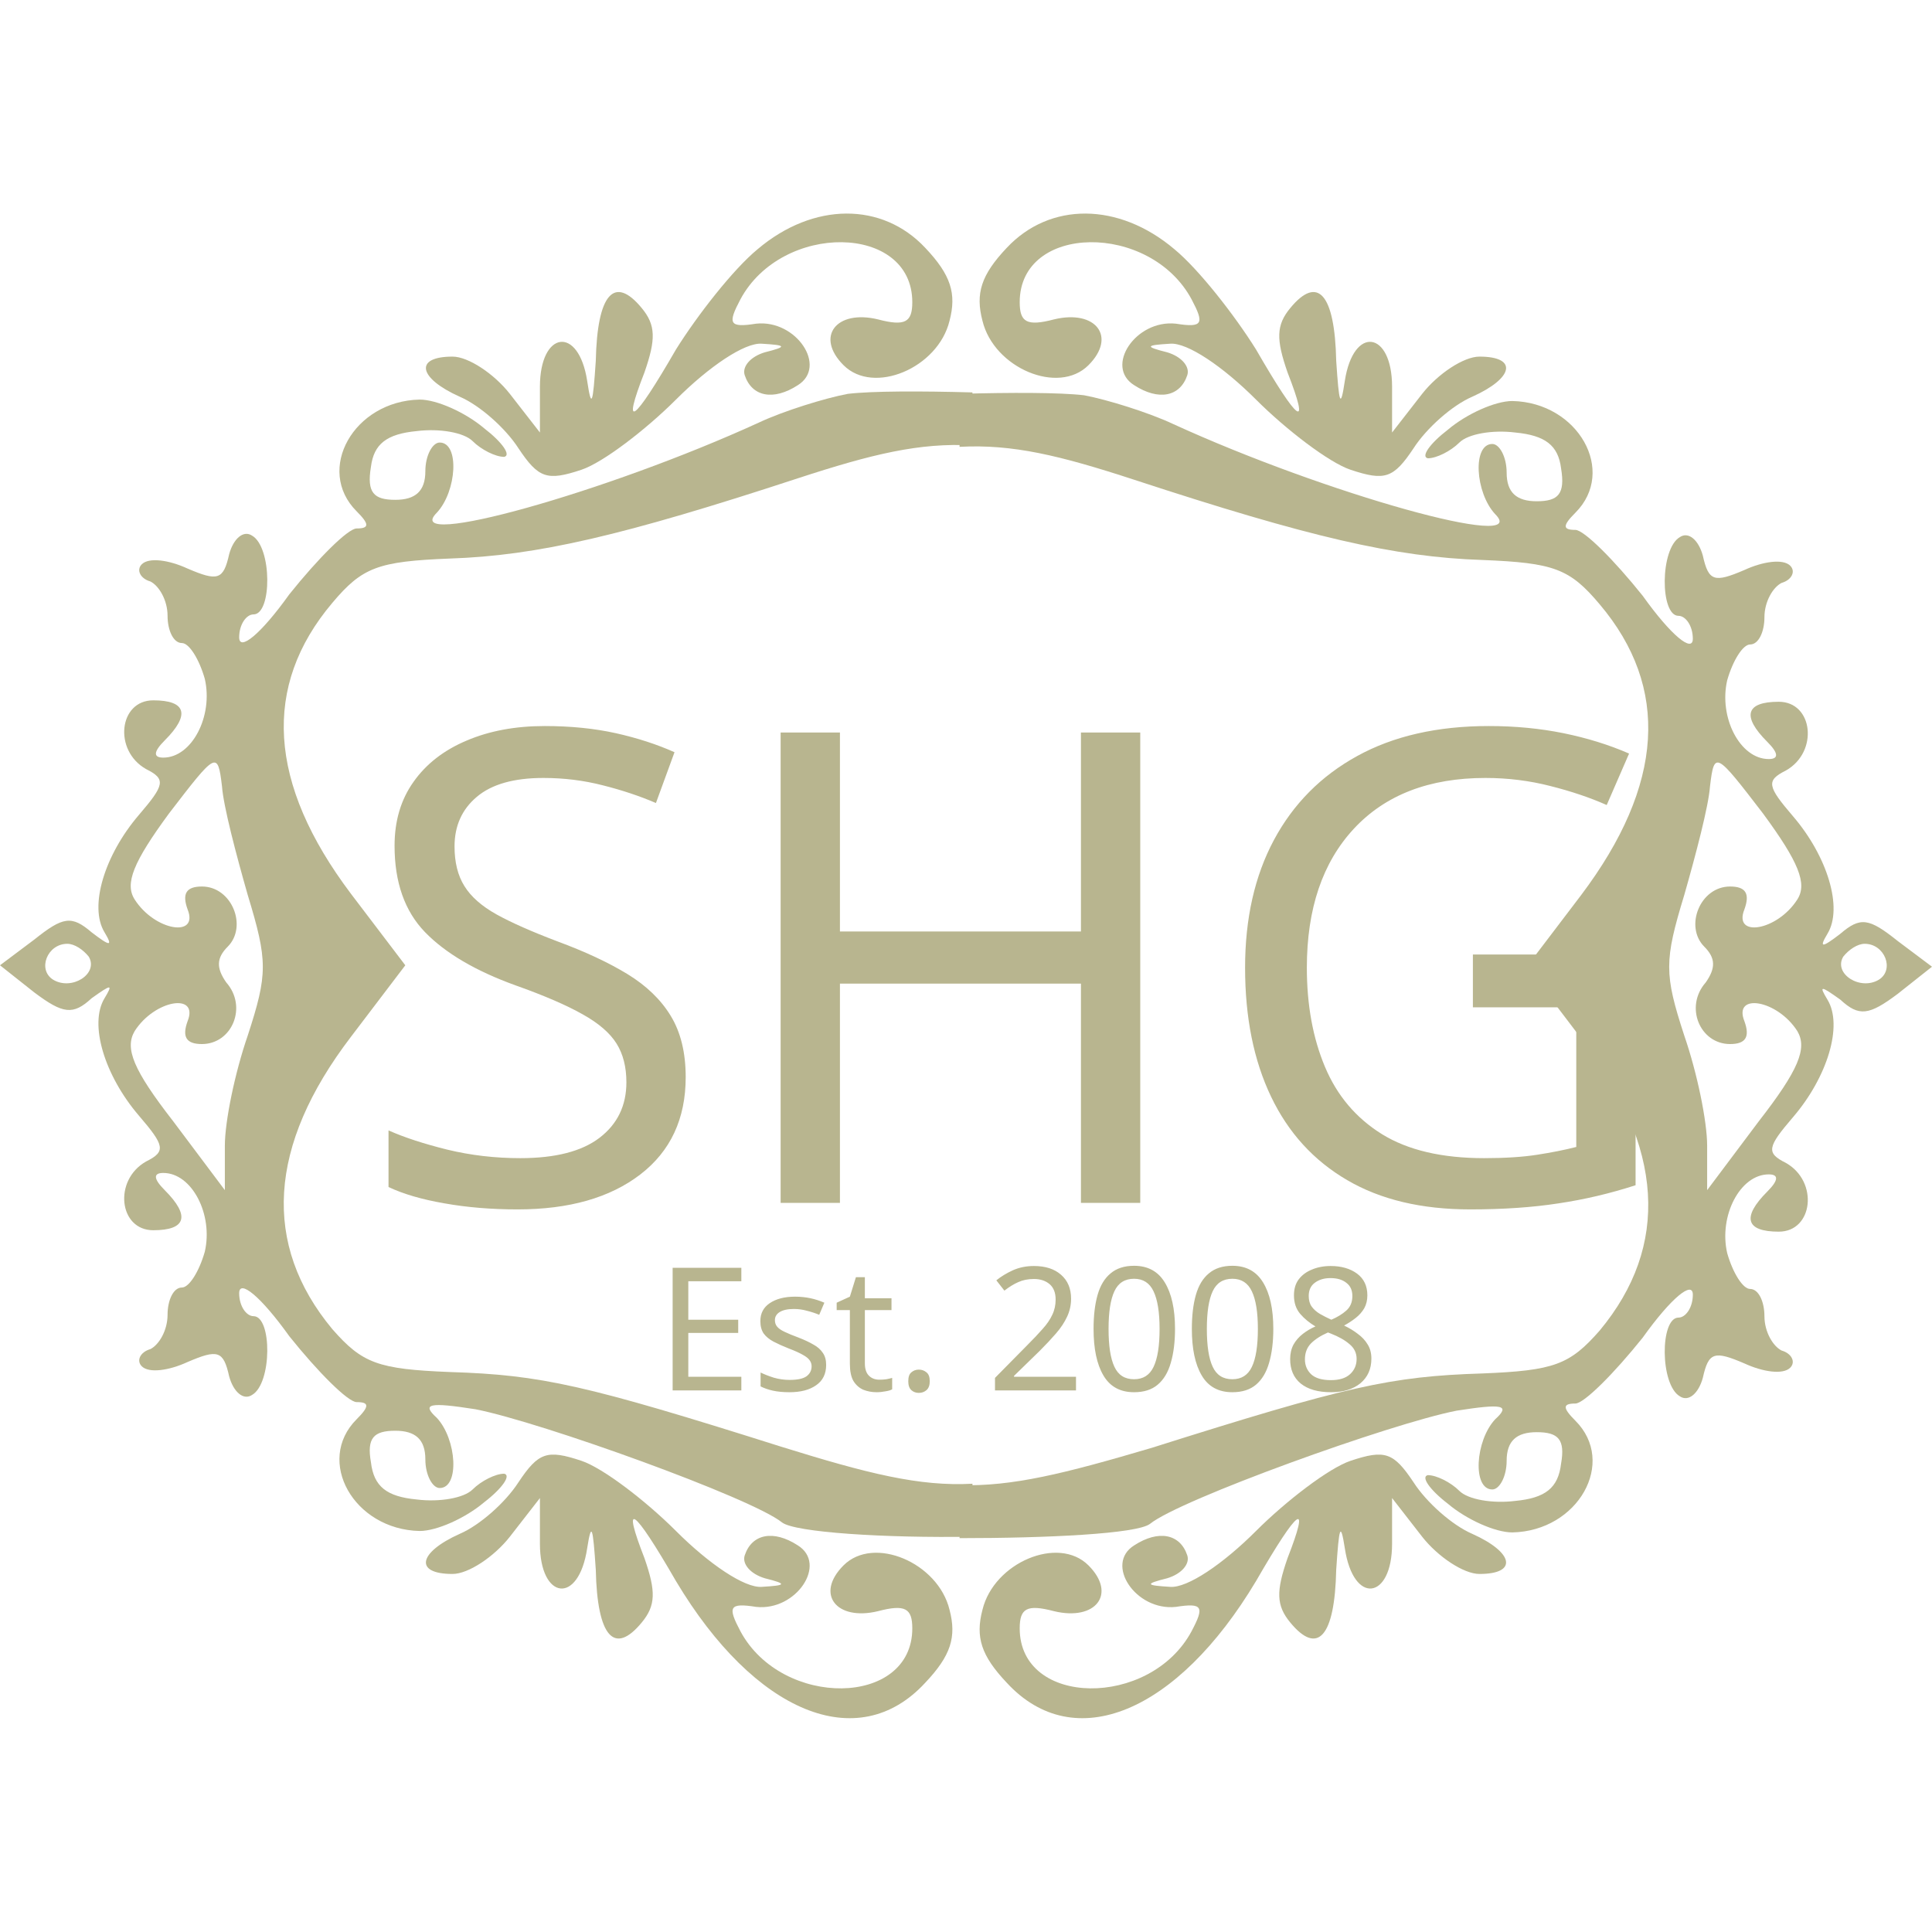
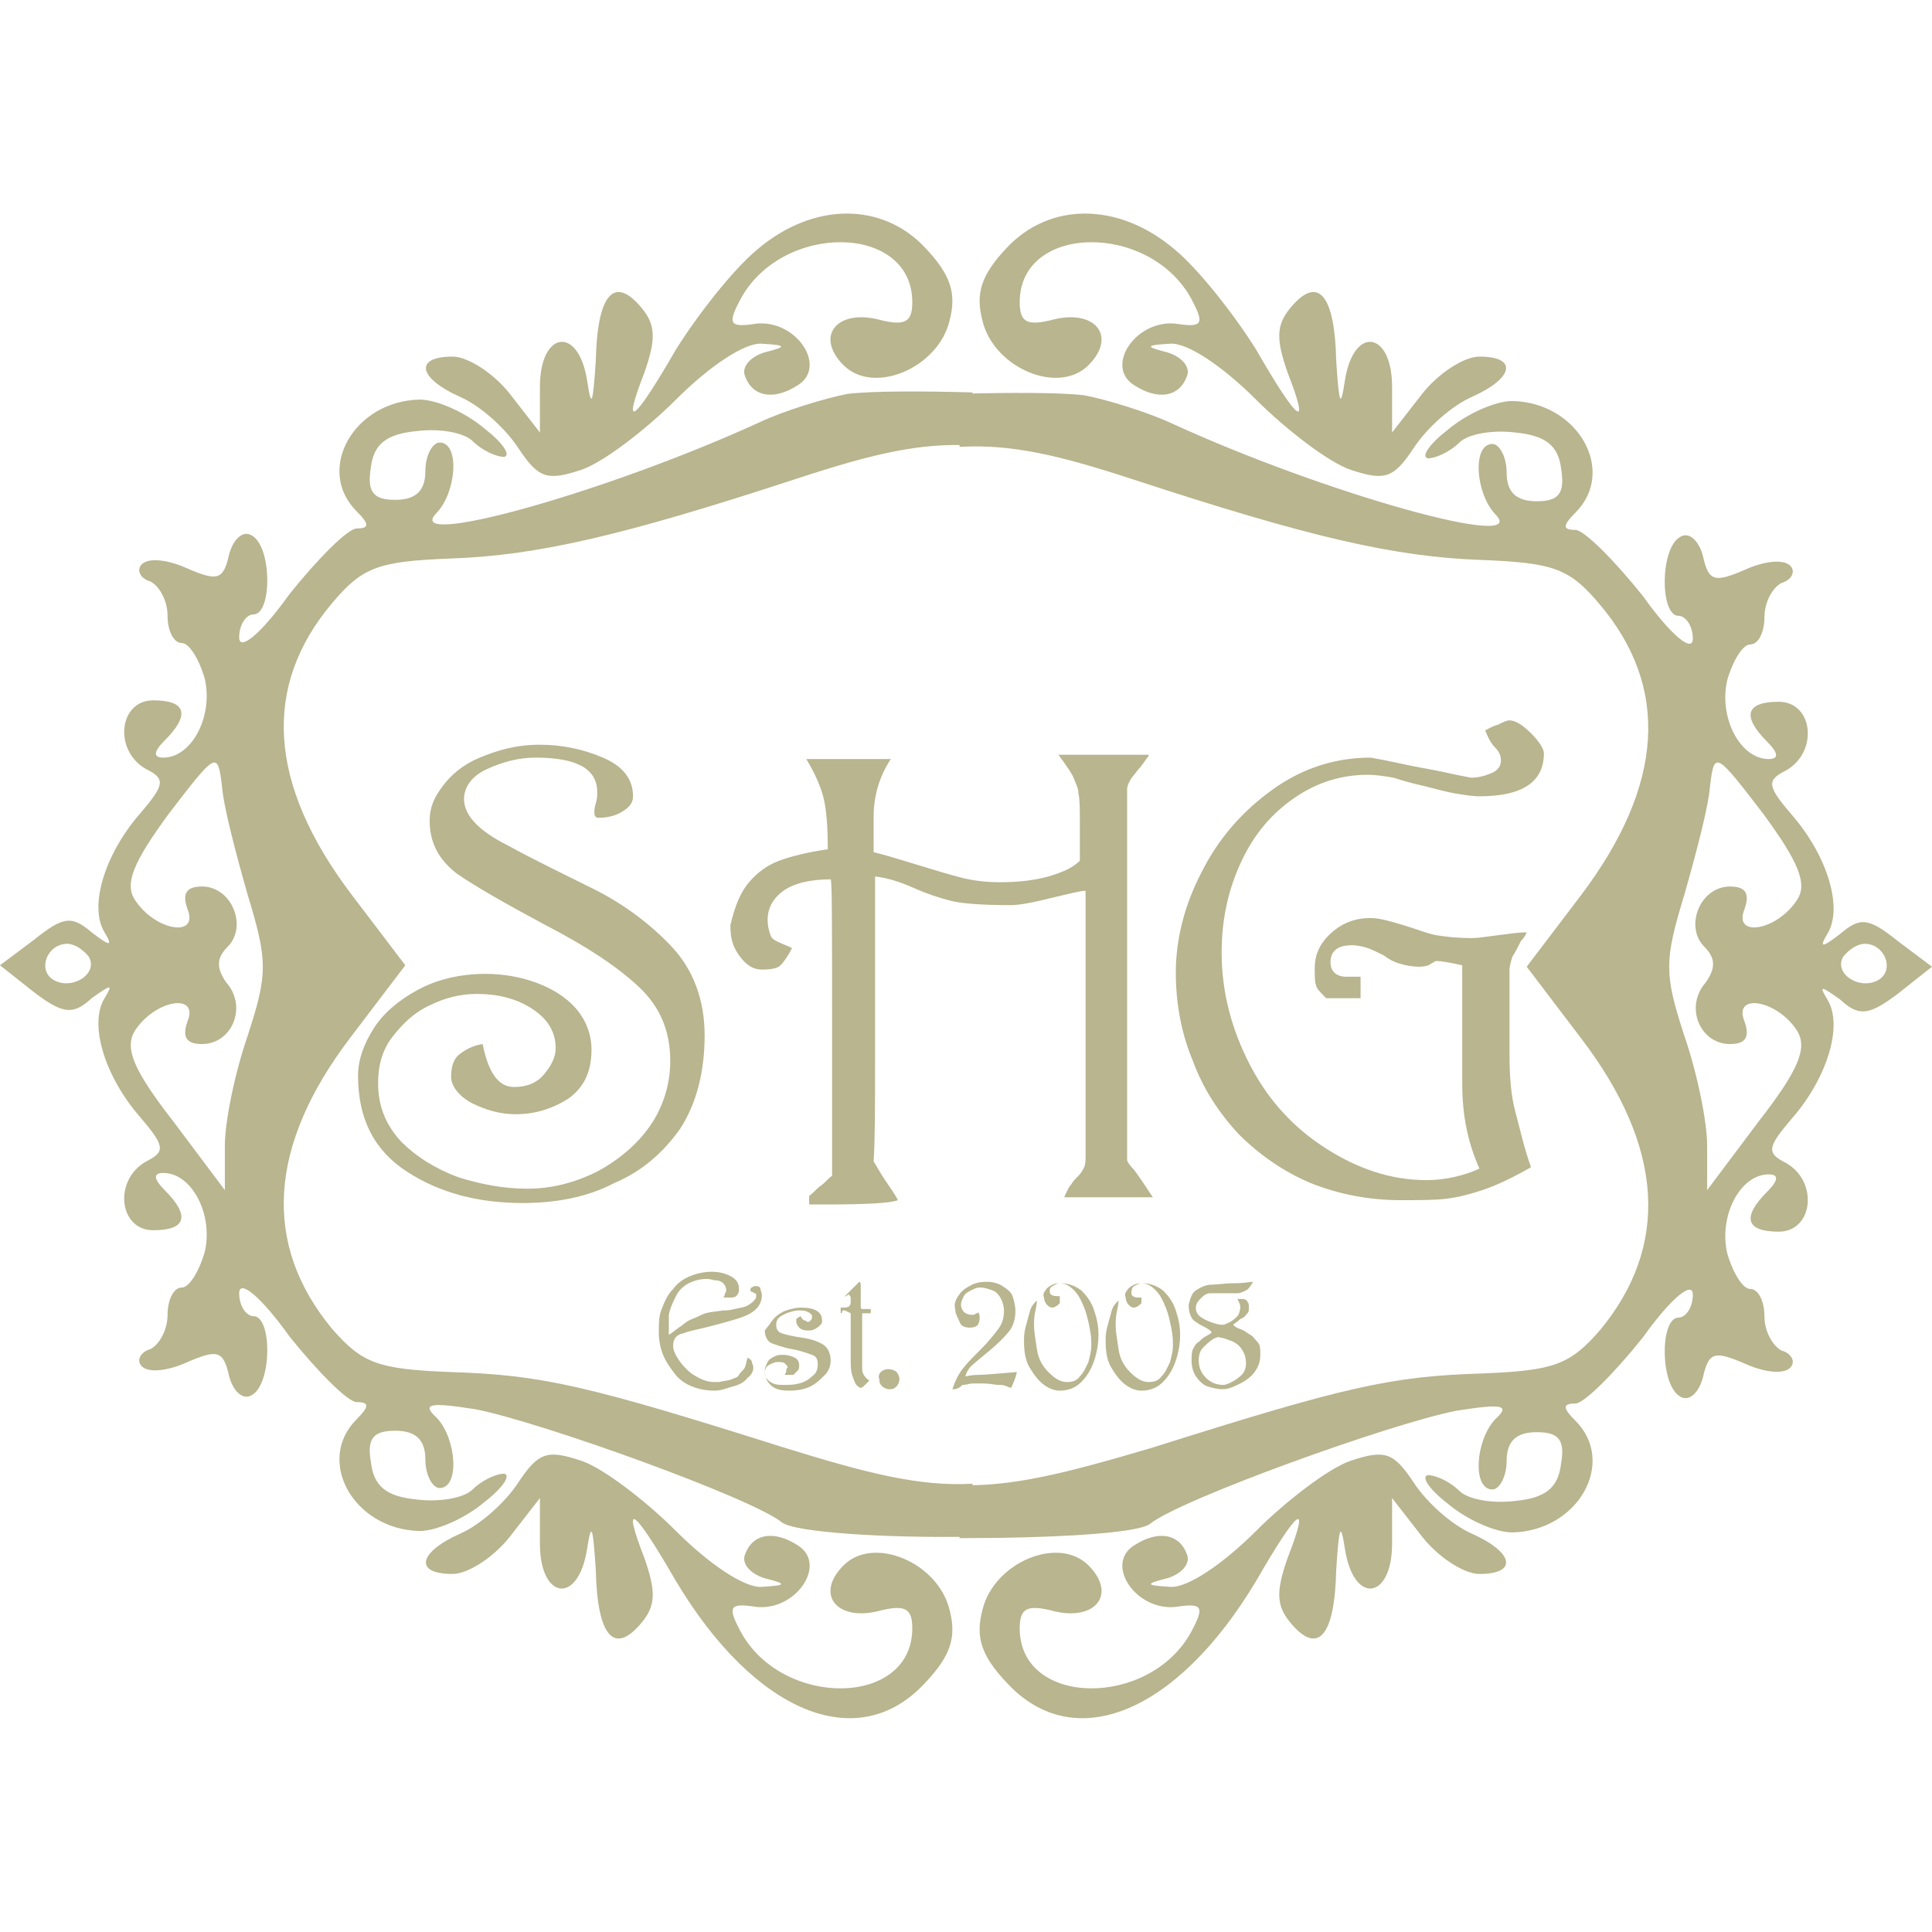
<svg xmlns="http://www.w3.org/2000/svg" version="1.1" id="Layer_1" x="0px" y="0px" viewBox="0 0 134.9 134.9" style="enable-background:new 0 0 134.9 134.9;" xml:space="preserve">
  <style type="text/css">
	.st0{fill:none;}
	.st1{fill:#B8B58F;}
- 	.st2{font-family:'Harrington';}
- 	.st3{font-size:46px;}
- 	.st4{font-size:12px;}
+ 	.st2{enable-background:new    ;}
</style>
  <g>
    <path class="st0" d="M4.7,65.9c-1.4,0-2.1,1.8-1,2.5C5,69.2,6.9,68,6.2,66.8C5.8,66.3,5.2,65.9,4.7,65.9z" />
    <path class="st0" d="M15.5,54.9c-0.3-2.5-0.4-2.4-3.7,1.9c-2.5,3.4-3.1,4.9-2.4,6c1.4,2.2,4.5,2.7,3.7,0.7c-0.4-1.1-0.1-1.6,1-1.6   c2.1,0,3.2,2.8,1.8,4.2c-0.8,0.8-0.8,1.5-0.1,2.5c1.5,1.7,0.4,4.3-1.7,4.3c-1.1,0-1.4-0.5-1-1.6c0.8-2-2.3-1.5-3.7,0.7   c-0.7,1.2-0.1,2.7,2.7,6.3l3.6,4.8V80c0-1.7,0.7-5.1,1.6-7.7c1.4-4.3,1.4-5.2,0-9.8C16.5,59.7,15.6,56.3,15.5,54.9z" />
    <path class="st0" d="M55.7,33.4c-12.2,4-18.2,5.4-24.3,5.6c-5,0.2-6.1,0.6-8.2,3.1c-4.9,5.8-4.5,12.6,1.3,20.3l3.8,5l-3.8,5   c-5.8,7.6-6.2,14.5-1.3,20.4c2.1,2.4,3.2,2.8,8.2,3c6.4,0.2,9.5,0.9,23.1,5.2c6.1,1.9,9.7,2.8,13.4,2.7V31.1   C64.2,30.9,60.9,31.7,55.7,33.4z" />
    <path class="st1" d="M32.1,27.7c1.4,0.6,3.2,2.2,4.1,3.6c1.4,2.1,2,2.3,4.4,1.5c1.5-0.5,4.5-2.8,6.6-4.9c2.3-2.3,4.8-4,6-3.9   c1.7,0.1,1.8,0.2,0.2,0.6c-1,0.3-1.6,1-1.4,1.6c0.5,1.5,2,1.8,3.7,0.7c2.1-1.3-0.1-4.6-2.9-4.3c-1.9,0.3-2,0-1.1-1.7   c2.9-5.4,12-5.3,12,0.2c0,1.4-0.5,1.7-2.4,1.2c-2.9-0.7-4.4,1.2-2.4,3.2c2.1,2.1,6.6,0.2,7.4-3.1c0.5-1.9,0.1-3.2-1.7-5.1   c-3-3.2-7.8-3.2-11.7,0.1c-1.7,1.4-4.2,4.6-5.7,7c-3,5.2-3.8,5.7-2.2,1.6c0.8-2.3,0.8-3.3-0.2-4.5c-1.9-2.3-3.1-1-3.2,3.7   c-0.2,3-0.3,3.4-0.6,1.4c-0.6-3.9-3.3-3.5-3.3,0.4v3.2l-2.1-2.7c-1.1-1.4-2.9-2.6-4-2.6C28.9,24.9,29.2,26.4,32.1,27.7z" />
    <path class="st1" d="M54.5,101c-13.6-4.3-16.7-5-23.1-5.2c-5-0.2-6.1-0.6-8.2-3c-4.9-5.9-4.5-12.8,1.3-20.4l3.8-5l-3.8-5   c-5.8-7.7-6.2-14.5-1.3-20.3c2.1-2.5,3.2-2.9,8.2-3.1c6.1-0.2,12.1-1.6,24.3-5.6c5.2-1.7,8.5-2.5,12.2-2.3v-3.7   c-3.6-0.1-7-0.1-8.7,0.1c-1.6,0.3-4.5,1.2-6.2,2c-10.7,4.9-25.1,8.9-22.5,6.3c1.4-1.5,1.6-4.9,0.2-4.9c-0.5,0-1,0.9-1,2   c0,1.4-0.7,2-2.1,2c-1.5,0-2-0.5-1.7-2.3c0.2-1.6,1.1-2.3,3.2-2.5c1.6-0.2,3.3,0.1,3.9,0.7s1.6,1.1,2.2,1.1c0.5-0.1-0.1-1-1.4-2   c-1.3-1.1-3.3-2-4.5-2c-4.6,0.1-7.3,4.9-4.4,7.8c0.9,0.9,0.9,1.2,0,1.2c-0.6,0-2.7,2.1-4.7,4.6c-2,2.8-3.5,4-3.5,3   c0-0.9,0.5-1.6,1-1.6c1.3,0,1.3-4.7-0.1-5.5C17,37,16.3,37.6,16,38.7c-0.4,1.8-0.8,1.9-2.9,1c-1.3-0.6-2.7-0.8-3.2-0.3   c-0.4,0.4-0.1,1,0.6,1.2c0.6,0.3,1.2,1.3,1.2,2.4c0,1,0.4,1.9,1,1.9c0.5,0,1.2,1.1,1.6,2.5c0.6,2.6-0.9,5.5-2.9,5.5   c-0.7,0-0.7-0.4,0.1-1.2c1.8-1.8,1.5-2.8-0.8-2.8c-2.4,0-2.8,3.5-0.5,4.8c1.4,0.7,1.3,1.1-0.5,3.2c-2.4,2.8-3.5,6.4-2.4,8.2   c0.6,1,0.4,1-0.9,0c-1.4-1.2-2-1.1-4,0.5L0,67.4l2.4,1.9c2,1.5,2.7,1.6,4,0.4c1.4-1,1.5-1,0.9,0c-1.1,1.8,0,5.4,2.4,8.2   c1.8,2.1,1.9,2.5,0.5,3.2c-2.3,1.3-1.9,4.8,0.5,4.8c2.3,0,2.6-1,0.8-2.8c-0.8-0.8-0.8-1.2-0.1-1.2c2,0,3.5,2.9,2.9,5.5   c-0.4,1.4-1.1,2.5-1.6,2.5c-0.6,0-1,0.9-1,1.9c0,1.1-0.6,2.1-1.2,2.4c-0.7,0.2-1,0.8-0.6,1.2c0.5,0.5,1.9,0.3,3.2-0.3   c2.1-0.9,2.5-0.8,2.9,1c0.3,1.1,1,1.7,1.6,1.3c1.4-0.8,1.4-5.5,0.1-5.5c-0.5,0-1-0.7-1-1.6c0-1,1.5,0.2,3.5,3   c2,2.5,4.1,4.6,4.7,4.6c0.9,0,0.9,0.3,0,1.2c-2.9,2.9-0.2,7.7,4.4,7.8c1.2,0,3.2-0.9,4.5-2c1.3-1,1.9-1.9,1.4-2   c-0.6,0-1.6,0.5-2.2,1.1c-0.6,0.6-2.3,0.9-3.9,0.7c-2.1-0.2-3-0.9-3.2-2.6c-0.3-1.7,0.2-2.2,1.7-2.2c1.4,0,2.1,0.6,2.1,2   c0,1.1,0.5,2,1,2c1.4,0,1.2-3.4-0.2-4.9c-1.1-1-0.5-1.1,2.7-0.6c4.6,0.9,19.3,6.2,21.4,7.9c0.9,0.7,7.2,1.1,13.3,1v-3.7   C64.2,103.8,60.6,102.9,54.5,101z M3.7,68.4c-1.1-0.7-0.4-2.5,1-2.5c0.5,0,1.1,0.4,1.5,0.9C6.9,68,5,69.2,3.7,68.4z M17.3,72.3   c-0.9,2.6-1.6,6-1.6,7.7v3.1l-3.6-4.8c-2.8-3.6-3.4-5.1-2.7-6.3c1.4-2.2,4.5-2.7,3.7-0.7c-0.4,1.1-0.1,1.6,1,1.6   c2.1,0,3.2-2.6,1.7-4.3c-0.7-1-0.7-1.7,0.1-2.5c1.4-1.4,0.3-4.2-1.8-4.2c-1.1,0-1.4,0.5-1,1.6c0.8,2-2.3,1.5-3.7-0.7   c-0.7-1.1-0.1-2.6,2.4-6c3.3-4.3,3.4-4.4,3.7-1.9c0.1,1.4,1,4.8,1.8,7.6C18.7,67.1,18.7,68,17.3,72.3z" />
    <path class="st1" d="M58.9,109.3c-2,2-0.5,3.9,2.4,3.2c1.9-0.5,2.4-0.2,2.4,1.2c0,5.5-9.1,5.6-12,0.2c-0.9-1.7-0.8-2,1.1-1.7   c2.8,0.3,5-3,2.9-4.3c-1.7-1.1-3.2-0.8-3.7,0.7c-0.2,0.6,0.4,1.3,1.4,1.6c1.6,0.4,1.5,0.5-0.2,0.6c-1.2,0.1-3.7-1.6-6-3.9   c-2.1-2.1-5.1-4.4-6.6-4.9c-2.4-0.8-3-0.6-4.4,1.5c-0.9,1.4-2.7,3-4.1,3.6c-2.9,1.3-3.2,2.8-0.5,2.8c1.1,0,2.9-1.2,4-2.6l2.1-2.7   v3.2c0,3.9,2.7,4.3,3.3,0.3c0.3-1.9,0.4-1.5,0.6,1.5c0.1,4.7,1.3,6,3.2,3.7c1-1.2,1-2.2,0.2-4.5c-1.6-4.1-0.8-3.6,2.2,1.6   c5.5,9.2,12.7,12.2,17.4,7.1c1.8-1.9,2.2-3.2,1.7-5.1C65.5,109.1,61,107.2,58.9,109.3z" />
    <path class="st0" d="M130.2,65.9c1.4,0,2.1,1.8,1,2.5c-1.3,0.8-3.2-0.4-2.5-1.6C129.1,66.3,129.7,65.9,130.2,65.9z" />
    <path class="st0" d="M119.4,54.9c0.3-2.5,0.4-2.4,3.7,1.9c2.5,3.4,3.1,4.9,2.4,6c-1.4,2.2-4.5,2.7-3.7,0.7c0.4-1.1,0.1-1.6-1-1.6   c-2.1,0-3.2,2.8-1.8,4.2c0.8,0.8,0.8,1.5,0.1,2.5c-1.5,1.7-0.4,4.3,1.7,4.3c1.1,0,1.4-0.5,1-1.6c-0.8-2,2.3-1.5,3.7,0.7   c0.7,1.2,0.1,2.7-2.7,6.3l-3.6,4.8V80c0-1.7-0.7-5.1-1.6-7.7c-1.4-4.3-1.4-5.2,0-9.8C118.4,59.7,119.3,56.3,119.4,54.9z" />
    <path class="st0" d="M79.2,33.4c12.2,4,18.2,5.4,24.3,5.6c5,0.2,6.1,0.6,8.2,3.1c4.9,5.8,4.5,12.6-1.3,20.3l-3.8,5l3.8,5   c5.8,7.6,6.2,14.5,1.3,20.4c-2.1,2.4-3.2,2.8-8.2,3C97.1,96,94,96.7,80.4,101c-6.1,1.9-9.7,2.8-13.4,2.7V31.1   C70.7,30.9,74,31.7,79.2,33.4z" />
    <path class="st1" d="M102.8,27.7c-1.4,0.6-3.2,2.2-4.1,3.6c-1.4,2.1-2,2.3-4.4,1.5c-1.5-0.5-4.5-2.8-6.6-4.9c-2.3-2.3-4.8-4-6-3.9   c-1.7,0.1-1.8,0.2-0.2,0.6c1,0.3,1.6,1,1.4,1.6c-0.5,1.5-2,1.8-3.7,0.7c-2.1-1.3,0.1-4.6,2.9-4.3c1.9,0.3,2,0,1.1-1.7   c-2.9-5.4-12-5.3-12,0.2c0,1.4,0.5,1.7,2.4,1.2c2.9-0.7,4.4,1.2,2.4,3.2c-2.1,2.1-6.6,0.2-7.4-3.1c-0.5-1.9-0.1-3.2,1.7-5.1   c3-3.2,7.8-3.2,11.7,0.1c1.7,1.4,4.2,4.6,5.7,7c3,5.2,3.8,5.7,2.2,1.6c-0.8-2.3-0.8-3.3,0.2-4.5c1.9-2.3,3.1-1,3.2,3.7   c0.2,3,0.3,3.4,0.6,1.4c0.6-3.9,3.3-3.5,3.3,0.4v3.2l2.1-2.7c1.1-1.4,2.9-2.6,4-2.6C106,24.9,105.7,26.4,102.8,27.7z" />
    <path class="st1" d="M67,103.7v3.7c6.1,0,12.4-0.3,13.3-1c2.1-1.7,16.8-7,21.4-7.9c3.2-0.5,3.8-0.4,2.7,0.6   c-1.4,1.5-1.6,4.9-0.2,4.9c0.5,0,1-0.9,1-2c0-1.4,0.7-2,2.1-2c1.5,0,2,0.5,1.7,2.2c-0.2,1.7-1.1,2.4-3.2,2.6   c-1.6,0.2-3.3-0.1-3.9-0.7s-1.6-1.1-2.2-1.1c-0.5,0.1,0.1,1,1.4,2c1.3,1.1,3.3,2,4.5,2c4.6-0.1,7.3-4.9,4.4-7.8   c-0.9-0.9-0.9-1.2,0-1.2c0.6,0,2.7-2.1,4.7-4.6c2-2.8,3.5-4,3.5-3c0,0.9-0.5,1.6-1,1.6c-1.3,0-1.3,4.7,0.1,5.5   c0.6,0.4,1.3-0.2,1.6-1.3c0.4-1.8,0.8-1.9,2.9-1c1.3,0.6,2.7,0.8,3.2,0.3c0.4-0.4,0.1-1-0.6-1.2c-0.6-0.3-1.2-1.3-1.2-2.4   c0-1-0.4-1.9-1-1.9c-0.5,0-1.2-1.1-1.6-2.5c-0.6-2.6,0.9-5.5,2.9-5.5c0.7,0,0.7,0.4-0.1,1.2c-1.8,1.8-1.5,2.8,0.8,2.8   c2.4,0,2.8-3.5,0.5-4.8c-1.4-0.7-1.3-1.1,0.5-3.2c2.4-2.8,3.5-6.4,2.4-8.2c-0.6-1-0.5-1,0.9,0c1.3,1.2,2,1.1,4-0.4l2.4-1.9   l-2.4-1.8c-2-1.6-2.6-1.7-4-0.5c-1.3,1-1.5,1-0.9,0c1.1-1.8,0-5.4-2.4-8.2c-1.8-2.1-1.9-2.5-0.5-3.2c2.3-1.3,1.9-4.8-0.5-4.8   c-2.3,0-2.6,1-0.8,2.8c0.8,0.8,0.8,1.2,0.1,1.2c-2,0-3.5-2.9-2.9-5.5c0.4-1.4,1.1-2.5,1.6-2.5c0.6,0,1-0.9,1-1.9   c0-1.1,0.6-2.1,1.2-2.4c0.7-0.2,1-0.8,0.6-1.2c-0.5-0.5-1.9-0.3-3.2,0.3c-2.1,0.9-2.5,0.8-2.9-1c-0.3-1.1-1-1.7-1.6-1.3   c-1.4,0.8-1.4,5.5-0.1,5.5c0.5,0,1,0.7,1,1.6c0,1-1.5-0.2-3.5-3c-2-2.5-4.1-4.6-4.7-4.6c-0.9,0-0.9-0.3,0-1.2   c2.9-2.9,0.2-7.7-4.4-7.8c-1.2,0-3.2,0.9-4.5,2c-1.3,1-1.9,1.9-1.4,2c0.6,0,1.6-0.5,2.2-1.1s2.3-0.9,3.9-0.7c2.1,0.2,3,0.9,3.2,2.5   c0.3,1.8-0.2,2.3-1.7,2.3c-1.4,0-2.1-0.6-2.1-2c0-1.1-0.5-2-1-2c-1.4,0-1.2,3.4,0.2,4.9c2.6,2.6-11.8-1.4-22.5-6.3   c-1.7-0.8-4.6-1.7-6.2-2c-1.7-0.2-5.1-0.2-8.7-0.1v3.7c3.7-0.2,7,0.6,12.2,2.3c12.2,4,18.2,5.4,24.3,5.6c5,0.2,6.1,0.6,8.2,3.1   c4.9,5.8,4.5,12.6-1.3,20.3l-3.8,5l3.8,5c5.8,7.6,6.2,14.5,1.3,20.4c-2.1,2.4-3.2,2.8-8.2,3c-6.4,0.2-9.5,0.9-23.1,5.2   C74.3,102.9,70.7,103.8,67,103.7z M128.7,66.8c0.4-0.5,1-0.9,1.5-0.9c1.4,0,2.1,1.8,1,2.5C129.9,69.2,128,68,128.7,66.8z    M117.6,62.5c0.8-2.8,1.7-6.2,1.8-7.6c0.3-2.5,0.4-2.4,3.7,1.9c2.5,3.4,3.1,4.9,2.4,6c-1.4,2.2-4.5,2.7-3.7,0.7   c0.4-1.1,0.1-1.6-1-1.6c-2.1,0-3.2,2.8-1.8,4.2c0.8,0.8,0.8,1.5,0.1,2.5c-1.5,1.7-0.4,4.3,1.7,4.3c1.1,0,1.4-0.5,1-1.6   c-0.8-2,2.3-1.5,3.7,0.7c0.7,1.2,0.1,2.7-2.7,6.3l-3.6,4.8V80c0-1.7-0.7-5.1-1.6-7.7C116.2,68,116.2,67.1,117.6,62.5z" />
    <path class="st1" d="M76,109.3c2,2,0.5,3.9-2.4,3.2c-1.9-0.5-2.4-0.2-2.4,1.2c0,5.5,9.1,5.6,12,0.2c0.9-1.7,0.8-2-1.1-1.7   c-2.8,0.3-5-3-2.9-4.3c1.7-1.1,3.2-0.8,3.7,0.7c0.2,0.6-0.4,1.3-1.4,1.6c-1.6,0.4-1.5,0.5,0.2,0.6c1.2,0.1,3.7-1.6,6-3.9   c2.1-2.1,5.1-4.4,6.6-4.9c2.4-0.8,3-0.6,4.4,1.5c0.9,1.4,2.7,3,4.1,3.6c2.9,1.3,3.2,2.8,0.5,2.8c-1.1,0-2.9-1.2-4-2.6l-2.1-2.7v3.2   c0,3.9-2.7,4.3-3.3,0.3c-0.3-1.9-0.4-1.5-0.6,1.5c-0.1,4.7-1.3,6-3.2,3.7c-1-1.2-1-2.2-0.2-4.5c1.6-4.1,0.8-3.6-2.2,1.6   c-5.5,9.2-12.7,12.2-17.4,7.1c-1.8-1.9-2.2-3.2-1.7-5.1C69.4,109.1,73.9,107.2,76,109.3z" />
    <rect x="22.9" y="51.8" class="st0" width="88.5" height="48.2" />
-     <text transform="matrix(1 0 0 1 24.7844 83.9919)" class="st1 st2 st3">SHG</text>
+     <g class="st2">
+       <path class="st1" d="M30.9,54.9c0.6-0.8,1.4-1.5,2.6-2S36,52,37.7,52c1.5,0,3,0.3,4.4,0.9s2.1,1.5,2.1,2.7c0,0.5-0.3,0.8-0.8,1.1    s-1.1,0.4-1.6,0.4c-0.2,0-0.3-0.1-0.3-0.4c0-0.1,0-0.3,0.1-0.6s0.1-0.6,0.1-0.8c0-1.6-1.4-2.4-4.3-2.4c-1.2,0-2.3,0.3-3.4,0.8    c-1.1,0.5-1.6,1.3-1.6,2.1c0,1.1,1,2.2,3,3.2c2,1.1,4.1,2.1,6.1,3.1s3.9,2.4,5.4,4s2.3,3.7,2.3,6.2c0,2.6-0.6,4.8-1.7,6.5    c-1.2,1.7-2.7,3-4.6,3.8C41,83.6,38.8,84,36.5,84c-3.1,0-5.8-0.7-8.1-2.2S25,78.1,25,75.1c0-1.1,0.4-2.2,1.1-3.3s1.8-2,3.1-2.7    s2.9-1.1,4.7-1.1c1.2,0,2.4,0.2,3.5,0.6s2.1,1,2.8,1.8c0.7,0.8,1.1,1.8,1.1,2.9c0,1.5-0.5,2.6-1.6,3.4c-1.1,0.7-2.3,1.1-3.7,1.1    c-1.1,0-2.1-0.3-3.1-0.8c-0.9-0.5-1.4-1.2-1.4-1.8c0-0.8,0.2-1.3,0.6-1.6c0.4-0.3,0.9-0.6,1.6-0.7c0.4,2,1.1,3,2.2,3    c0.9,0,1.6-0.3,2.1-0.9c0.5-0.6,0.8-1.2,0.8-1.8c0-1.2-0.6-2.1-1.7-2.8s-2.4-1-3.8-1c-1.2,0-2.3,0.3-3.3,0.8    c-1.1,0.5-1.9,1.3-2.6,2.2s-1,2-1,3.2c0,1.6,0.5,2.9,1.6,4.1c1.1,1.1,2.4,1.9,4,2.5c1.6,0.5,3.2,0.8,4.8,0.8    c1.7,0,3.3-0.4,4.9-1.2c1.5-0.8,2.8-1.9,3.7-3.2s1.4-2.9,1.4-4.5c0-2.1-0.7-3.8-2.2-5.2c-1.5-1.4-3.6-2.8-6.5-4.3    c-2.8-1.5-4.9-2.7-6.2-3.6c-1.3-1-1.9-2.2-1.9-3.7C30,56.4,30.3,55.7,30.9,54.9z" />
+       <path class="st1" d="M80.2,52.8c-0.2,0.2-0.4,0.6-0.7,0.9c-0.3,0.4-0.5,0.6-0.6,0.8c-0.1,0.2-0.2,0.4-0.2,0.6v25.9    c0,0.1,0.2,0.4,0.5,0.7c0.3,0.4,0.7,1,1.3,1.9h-6.2c0.2-0.4,0.3-0.7,0.5-0.9c0.1-0.2,0.3-0.4,0.5-0.6c0.2-0.2,0.3-0.4,0.4-0.6    c0.1-0.2,0.1-0.5,0.1-0.8V62.2c-0.4,0-1.1,0.2-2.4,0.5c-1.2,0.3-2.2,0.5-2.8,0.5c-2,0-3.4-0.1-4.2-0.3s-1.7-0.5-2.6-0.9    s-1.8-0.7-2.7-0.8c0,0.3,0,1.8,0,4.5c0,2.5,0,5.3,0,8.4c0,3.1,0,5.5-0.1,7c0.2,0.3,0.4,0.7,0.8,1.3c0.4,0.6,0.7,1,0.9,1.4    c-0.5,0.2-2.1,0.3-5,0.3h-1.2v-0.6c0.3-0.2,0.5-0.5,0.8-0.7s0.5-0.5,0.8-0.7V71.7c0-6.8,0-10.3-0.1-10.3c-1.5,0-2.6,0.3-3.3,0.8    s-1.1,1.2-1.1,2c0,0.5,0.1,0.8,0.2,1.1s0.4,0.4,0.6,0.5s0.5,0.2,0.9,0.4c-0.3,0.6-0.6,1-0.8,1.2s-0.6,0.3-1.3,0.3    c-0.6,0-1.1-0.3-1.6-1S51,65.4,51,64.6c0.3-1.3,0.7-2.3,1.3-3c0.6-0.7,1.3-1.2,2.1-1.5c0.8-0.3,2-0.6,3.4-0.8    c0-1.6-0.1-2.8-0.3-3.6S56.9,54,56.3,53h5.9c-0.8,1.2-1.2,2.6-1.2,4c0,0.2,0,0.6,0,1.2s0,1,0,1.3c0.8,0.2,1.8,0.5,3.1,0.9    c1.3,0.4,2.3,0.7,3.1,0.9s1.7,0.3,2.6,0.3c1.2,0,2.3-0.1,3.4-0.4c1-0.3,1.7-0.6,2.2-1.1c0-0.3,0-0.7,0-1.2c0-0.5,0-1,0-1.4    c0-1,0-1.7-0.1-2.1c0-0.4-0.2-0.7-0.3-1s-0.5-0.9-1.1-1.7H80.2z" />
+       <path class="st1" d="M104.6,50.6c0.4-0.2,0.6-0.3,0.8-0.3c0.4,0,0.9,0.3,1.5,0.9c0.6,0.6,0.9,1.1,0.9,1.4c0,2-1.5,3-4.5,3    c-0.5,0-1.1-0.1-1.7-0.2c-0.6-0.1-1.3-0.3-2.1-0.5c-0.9-0.2-1.6-0.4-2.2-0.6c-0.6-0.1-1.2-0.2-1.8-0.2c-1.8,0-3.5,0.5-5.1,1.6    c-1.6,1.1-2.8,2.5-3.7,4.4c-0.9,1.9-1.4,4-1.4,6.4c0,2.8,0.7,5.4,2,7.9s3.1,4.4,5.3,5.8c2.2,1.4,4.5,2.2,7,2.2    c1.3,0,2.6-0.3,3.7-0.8c-0.8-1.8-1.2-3.7-1.2-5.9v-8.3c-0.9-0.2-1.5-0.3-1.8-0.3c-0.1,0-0.2,0.1-0.4,0.2c-0.1,0.1-0.4,0.2-0.8,0.2    c-0.5,0-1-0.1-1.3-0.2c-0.4-0.1-0.8-0.3-1.2-0.6c-0.4-0.2-0.8-0.4-1.1-0.5c-0.3-0.1-0.7-0.2-1.1-0.2c-1,0-1.5,0.4-1.5,1.2    c0,0.6,0.4,1,1.1,1c0.2,0,0.4,0,0.6,0c0.2,0,0.4,0,0.4,0v1.5h-2.4c-0.4-0.4-0.7-0.7-0.7-0.9c-0.1-0.2-0.1-0.6-0.1-1.2    c0-1,0.4-1.8,1.2-2.5c0.8-0.7,1.7-1,2.7-1c0.6,0,1.3,0.2,2.3,0.5s1.7,0.6,2.3,0.7s1.4,0.2,2.5,0.2c0.4,0,1-0.1,1.8-0.2    c0.8-0.1,1.4-0.2,2-0.2c0,0-0.1,0.3-0.4,0.6c-0.2,0.4-0.4,0.8-0.6,1.1c-0.1,0.3-0.2,0.7-0.2,0.9v5.9c0,1.5,0.1,2.9,0.4,4    s0.6,2.5,1.1,3.9c-1.4,0.8-2.5,1.3-3.4,1.6c-0.9,0.3-1.7,0.5-2.5,0.6c-0.8,0.1-1.9,0.1-3.2,0.1c-2.2,0-4.3-0.4-6.3-1.2    c-1.9-0.8-3.6-2-5-3.4c-1.4-1.5-2.5-3.2-3.2-5.1c-0.8-1.9-1.2-4-1.2-6.2c0-2.3,0.6-4.7,1.8-7c1.2-2.4,2.9-4.3,5-5.8    c2.1-1.5,4.4-2.2,6.8-2.2c1.2,0.2,2.4,0.5,3.5,0.7c1.2,0.2,2.4,0.5,3.5,0.7c0.5,0,0.9-0.1,1.4-0.3c0.5-0.2,0.7-0.5,0.7-0.9    c0-0.3-0.1-0.6-0.4-0.9c-0.3-0.3-0.5-0.7-0.7-1.2C103.9,50.9,104.2,50.7,104.6,50.6z" />
+     </g>
    <rect x="39.7" y="88.7" class="st0" width="54.8" height="16" />
-     <text transform="matrix(1 0 0 1 45.8103 97.0854)" class="st1 st2 st4">Est. 2008</text>
+     <g class="st2">
+       <path class="st1" d="M46.2,91.4c0.2-0.5,0.4-1,0.8-1.4c0.3-0.4,0.7-0.7,1.2-0.9s1-0.3,1.5-0.3c0.5,0,0.9,0.1,1.3,0.3    s0.6,0.5,0.6,0.9c0,0.3-0.1,0.4-0.2,0.5s-0.3,0.1-0.5,0.1h-0.4c0,0,0.1-0.1,0.1-0.2s0.1-0.2,0.1-0.2c0,0,0-0.1,0-0.2    c0-0.1-0.1-0.3-0.2-0.4c-0.1-0.1-0.3-0.2-0.5-0.2s-0.4-0.1-0.6-0.1c-0.5,0-0.9,0.1-1.3,0.3s-0.7,0.5-0.9,0.9s-0.4,0.8-0.5,1.3    c0,0.2,0,0.3,0,0.5c0,0.2,0,0.4,0,0.5s0,0.3,0,0.4c0.2-0.1,0.4-0.3,0.7-0.5s0.5-0.4,0.7-0.5s0.5-0.2,0.9-0.4s0.9-0.2,1.5-0.3    c0.2,0,0.4,0,0.8-0.1s0.7-0.1,1-0.3c0.3-0.2,0.5-0.4,0.5-0.6c0-0.1,0-0.2-0.1-0.2s-0.1-0.1-0.2-0.1c-0.1,0-0.1-0.1-0.1-0.1    c0-0.1,0-0.2,0.1-0.2c0.1-0.1,0.2-0.1,0.3-0.1c0.2,0,0.3,0.1,0.3,0.2s0.1,0.3,0.1,0.4c0,0.6-0.3,1-0.8,1.3s-1.3,0.5-2.4,0.8    s-1.8,0.4-2.3,0.6C47.2,93.2,47,93.5,47,94c0,0.3,0.2,0.7,0.5,1.1s0.7,0.8,1.1,1c0.5,0.3,0.9,0.4,1.3,0.4c0.1,0,0.1,0,0.3,0    c0.4-0.1,0.7-0.1,0.9-0.2s0.4-0.1,0.5-0.3s0.3-0.3,0.4-0.5s0.1-0.4,0.2-0.7c0.2,0.1,0.3,0.2,0.3,0.3s0.1,0.2,0.1,0.4    c0,0.2-0.1,0.5-0.4,0.7c-0.2,0.3-0.6,0.5-1,0.6s-0.8,0.3-1.3,0.3c-0.6,0-1.1-0.1-1.6-0.3c-0.5-0.2-0.9-0.5-1.2-0.9    s-0.6-0.8-0.8-1.3s-0.3-1-0.3-1.6C46,92.4,46,91.9,46.2,91.4z" />
+       <path class="st1" d="M54.1,92c0.2-0.2,0.5-0.4,0.8-0.5s0.7-0.2,1-0.2c1,0,1.5,0.3,1.5,0.9c0,0.1,0,0.2-0.1,0.3s-0.2,0.2-0.4,0.3    c-0.2,0.1-0.3,0.1-0.5,0.1c-0.3,0-0.5-0.1-0.6-0.2c-0.1-0.1-0.2-0.3-0.2-0.4c0-0.1,0-0.2,0-0.2c0,0,0.1-0.1,0.3-0.2    c0.1,0.2,0.2,0.3,0.3,0.3s0.1,0.1,0.2,0.1c0.1,0,0.1,0,0.2-0.1s0.1-0.2,0.1-0.3c0-0.1-0.1-0.2-0.3-0.3c-0.2-0.1-0.4-0.1-0.6-0.1    c-0.3,0-0.7,0.1-1.1,0.3s-0.5,0.4-0.5,0.7c0,0.3,0.1,0.5,0.4,0.6s0.7,0.2,1.4,0.3s1.2,0.3,1.5,0.5c0.3,0.2,0.5,0.6,0.5,1.1    c0,0.3-0.1,0.7-0.4,1s-0.6,0.6-1,0.8s-0.9,0.3-1.5,0.3c-0.6,0-1-0.1-1.3-0.4c-0.3-0.3-0.4-0.6-0.4-1c0-0.2,0.1-0.4,0.2-0.6    c0.1-0.2,0.3-0.3,0.5-0.4s0.4-0.1,0.6-0.1c0.3,0,0.6,0.1,0.8,0.2c0.2,0.1,0.3,0.3,0.3,0.5c0,0.2,0,0.3-0.1,0.4s-0.2,0.2-0.3,0.3    h-0.6c0-0.1,0.1-0.1,0.1-0.3s0.1-0.2,0.1-0.2c0-0.1-0.1-0.2-0.2-0.3s-0.3-0.1-0.5-0.1c-0.2,0-0.4,0.1-0.6,0.2s-0.3,0.3-0.3,0.6    c0,0.2,0.1,0.4,0.4,0.6s0.6,0.2,1,0.2c0.3,0,0.6,0,1-0.1c0.4-0.1,0.7-0.3,0.9-0.5c0.3-0.2,0.4-0.5,0.4-0.8c0-0.4-0.1-0.6-0.4-0.7    c-0.3-0.1-0.8-0.3-1.4-0.4c-0.6-0.1-1.1-0.3-1.4-0.4s-0.5-0.5-0.5-0.9C53.8,92.4,53.9,92.2,54.1,92z" />
+       <path class="st1" d="M60.1,89.8c0,0.1,0,0.2,0,0.3s0,0.2,0,0.3c0,0,0,0.1,0,0.1s0,0.1,0,0.1c0,0.1,0,0.3,0,0.4s0,0.2,0,0.2    c0,0.1,0,0.2,0.1,0.2s0.3,0,0.6,0v0.3h-0.6v3.9c0,0.3,0.2,0.6,0.5,0.8c-0.1,0.1-0.2,0.2-0.3,0.3s-0.2,0.2-0.3,0.2    c-0.1,0-0.2-0.1-0.3-0.2s-0.2-0.4-0.3-0.7c-0.1-0.3-0.1-0.7-0.1-1.1v-3.2c-0.2-0.1-0.4-0.2-0.4-0.2c0,0,0,0-0.1,0    c0,0-0.1,0-0.1,0.1s-0.1,0.1-0.1,0.1v-0.4c0.3,0,0.5,0,0.6-0.1s0.1-0.2,0.1-0.4c0-0.1,0-0.1,0-0.2c0-0.1-0.1-0.1-0.1-0.2    S59,90.6,59,90.5c0.1-0.1,0.2-0.2,0.3-0.3s0.3-0.3,0.4-0.4c0.1-0.1,0.2-0.2,0.3-0.3C60.1,89.5,60.1,89.7,60.1,89.8z" />
+       <path class="st1" d="M61.5,95.8c0.1-0.1,0.3-0.2,0.5-0.2c0.3,0,0.5,0.1,0.6,0.2s0.2,0.3,0.2,0.5c0,0.2-0.1,0.4-0.2,0.5    c-0.2,0.2-0.3,0.2-0.5,0.2s-0.4-0.1-0.5-0.2c-0.2-0.2-0.2-0.3-0.2-0.5C61.3,96.1,61.4,95.9,61.5,95.8z" />
+       <path class="st1" d="M66.9,90.5c0.2-0.3,0.4-0.5,0.8-0.7c0.3-0.2,0.7-0.3,1.2-0.3c0.4,0,0.8,0.1,1.1,0.3c0.3,0.2,0.6,0.4,0.7,0.7    s0.2,0.7,0.2,1c0,0.5-0.1,1-0.4,1.4s-0.8,0.9-1.4,1.4c-0.6,0.5-1.1,0.9-1.3,1.1s-0.3,0.4-0.4,0.7c0.1,0,0.4-0.1,0.9-0.1    s1.4-0.1,2.7-0.2c-0.1,0.5-0.3,0.9-0.4,1.1c0,0-0.1,0-0.3-0.1s-0.4-0.1-0.6-0.1s-0.6-0.1-1-0.1c-0.4,0-0.6,0-0.8,0    c-0.2,0-0.4,0.1-0.7,0.1C66.9,97,66.7,97,66.5,97c0.2-0.6,0.4-1,0.7-1.4c0.3-0.4,0.7-0.8,1.3-1.4c0.5-0.5,0.9-1,1.2-1.4    s0.4-0.8,0.4-1.3c0-0.3-0.1-0.6-0.2-0.8s-0.3-0.5-0.6-0.6s-0.5-0.2-0.9-0.2c-0.2,0-0.4,0.1-0.6,0.2c-0.2,0.1-0.4,0.2-0.5,0.4    s-0.2,0.4-0.2,0.6c0,0.2,0.1,0.4,0.2,0.5s0.3,0.2,0.5,0.2c0.1,0,0.2,0,0.2,0c0.1,0,0.1-0.1,0.2-0.1s0.1-0.1,0.1-0.1    c0.1,0.2,0.1,0.3,0.1,0.3c0,0,0,0,0,0s0,0,0,0.1c0,0.5-0.2,0.7-0.7,0.7c-0.3,0-0.6-0.1-0.7-0.4s-0.3-0.5-0.3-0.9    C66.6,91.1,66.7,90.8,66.9,90.5z" />
+       <path class="st1" d="M73,90.1c0.1-0.2,0.3-0.3,0.5-0.4s0.4-0.1,0.6-0.1c0.5,0,1,0.2,1.4,0.5c0.4,0.4,0.7,0.8,0.9,1.4    s0.3,1.1,0.3,1.7c0,0.6-0.1,1.2-0.3,1.8c-0.2,0.6-0.5,1.1-0.9,1.5s-0.9,0.6-1.5,0.6c-0.3,0-0.7-0.1-1.1-0.4s-0.7-0.7-1-1.2    c-0.3-0.5-0.4-1.1-0.4-1.9c0-0.2,0-0.5,0.1-0.9c0.1-0.4,0.2-0.7,0.3-1.1s0.3-0.6,0.5-0.8c0,0,0,0.3-0.1,0.7    c-0.1,0.4-0.1,0.8-0.1,1c0,0.5,0.1,1,0.2,1.7s0.4,1.2,0.8,1.6s0.8,0.7,1.3,0.7c0.4,0,0.7-0.1,0.9-0.4c0.3-0.3,0.4-0.6,0.6-1    c0.1-0.4,0.2-0.8,0.2-1.1c0-0.3,0-0.7-0.1-1.2c-0.1-0.5-0.2-1-0.4-1.5s-0.4-0.9-0.7-1.2s-0.6-0.5-1-0.5c-0.2,0-0.3,0.1-0.5,0.2    s-0.2,0.2-0.2,0.4c0,0.2,0.2,0.3,0.5,0.3c0.1,0,0.1,0,0.2,0V91c-0.2,0.2-0.4,0.3-0.5,0.3c-0.2,0-0.3-0.1-0.4-0.2s-0.2-0.3-0.2-0.5    C72.8,90.4,72.9,90.2,73,90.1z" />
+       <path class="st1" d="M78.7,90.1c0.1-0.2,0.3-0.3,0.5-0.4s0.4-0.1,0.6-0.1c0.5,0,1,0.2,1.4,0.5c0.4,0.4,0.7,0.8,0.9,1.4    s0.3,1.1,0.3,1.7c0,0.6-0.1,1.2-0.3,1.8c-0.2,0.6-0.5,1.1-0.9,1.5s-0.9,0.6-1.5,0.6c-0.3,0-0.7-0.1-1.1-0.4s-0.7-0.7-1-1.2    c-0.3-0.5-0.4-1.1-0.4-1.9c0-0.2,0-0.5,0.1-0.9c0.1-0.4,0.2-0.7,0.3-1.1s0.3-0.6,0.5-0.8c0,0,0,0.3-0.1,0.7    c-0.1,0.4-0.1,0.8-0.1,1c0,0.5,0.1,1,0.2,1.7s0.4,1.2,0.8,1.6s0.8,0.7,1.3,0.7c0.4,0,0.7-0.1,0.9-0.4c0.3-0.3,0.4-0.6,0.6-1    c0.1-0.4,0.2-0.8,0.2-1.1c0-0.3,0-0.7-0.1-1.2c-0.1-0.5-0.2-1-0.4-1.5s-0.4-0.9-0.7-1.2s-0.6-0.5-1-0.5c-0.2,0-0.3,0.1-0.5,0.2    S79,90.2,79,90.3c0,0.2,0.2,0.3,0.5,0.3c0.1,0,0.1,0,0.2,0V91c-0.2,0.2-0.4,0.3-0.5,0.3c-0.2,0-0.3-0.1-0.4-0.2s-0.2-0.3-0.2-0.5    C78.5,90.4,78.6,90.2,78.7,90.1z" />
+       <path class="st1" d="M83.5,90.1c0.3-0.2,0.7-0.4,1.1-0.4s0.9-0.1,1.6-0.1s1.1-0.1,1.3-0.1c-0.2,0.3-0.3,0.5-0.5,0.6    s-0.4,0.2-0.6,0.2h-1.9c-0.2,0-0.4,0.1-0.6,0.3c-0.2,0.2-0.4,0.4-0.4,0.7c0,0.3,0.1,0.5,0.4,0.7s0.6,0.3,0.9,0.4s0.5,0.1,0.6,0.1    c0.1,0,0.3-0.1,0.5-0.2s0.4-0.3,0.5-0.4s0.2-0.4,0.2-0.6c0-0.1,0-0.2-0.1-0.4s-0.1-0.2-0.1-0.2c0.1,0,0.2,0,0.4,0    c0.1,0,0.3,0.1,0.3,0.2c0.1,0.1,0.1,0.2,0.1,0.4c0,0.2,0,0.3-0.1,0.4c-0.1,0.1-0.2,0.3-0.5,0.4c-0.2,0.2-0.4,0.3-0.5,0.4    c0.1,0.1,0.2,0.2,0.5,0.3s0.5,0.3,0.7,0.4s0.3,0.3,0.5,0.5s0.2,0.5,0.2,0.9c0,0.4-0.1,0.8-0.4,1.2c-0.2,0.3-0.6,0.6-1,0.8    S85.8,97,85.4,97c-0.4,0-0.8-0.1-1.1-0.2s-0.6-0.4-0.8-0.7c-0.2-0.3-0.3-0.7-0.3-1.1c0-0.3,0-0.6,0.1-0.8c0.1-0.2,0.2-0.4,0.4-0.5    c0.1-0.1,0.3-0.3,0.5-0.4s0.4-0.2,0.4-0.3c-0.2-0.2-0.4-0.3-0.8-0.5c-0.3-0.2-0.5-0.3-0.6-0.5c-0.1-0.2-0.2-0.4-0.2-0.9    C83.1,90.7,83.2,90.3,83.5,90.1z M84.7,93.5c-0.3,0.2-0.5,0.4-0.7,0.6s-0.3,0.5-0.3,0.9c0,0.5,0.2,0.9,0.5,1.2    c0.3,0.3,0.7,0.5,1.2,0.5c0.2,0,0.4-0.1,0.6-0.2s0.5-0.3,0.7-0.5s0.3-0.5,0.3-0.8c0-0.4-0.1-0.7-0.3-1s-0.5-0.5-0.8-0.6    c-0.3-0.1-0.5-0.2-0.7-0.2C85.1,93.3,84.9,93.4,84.7,93.5z" />
+     </g>
  </g>
</svg>
